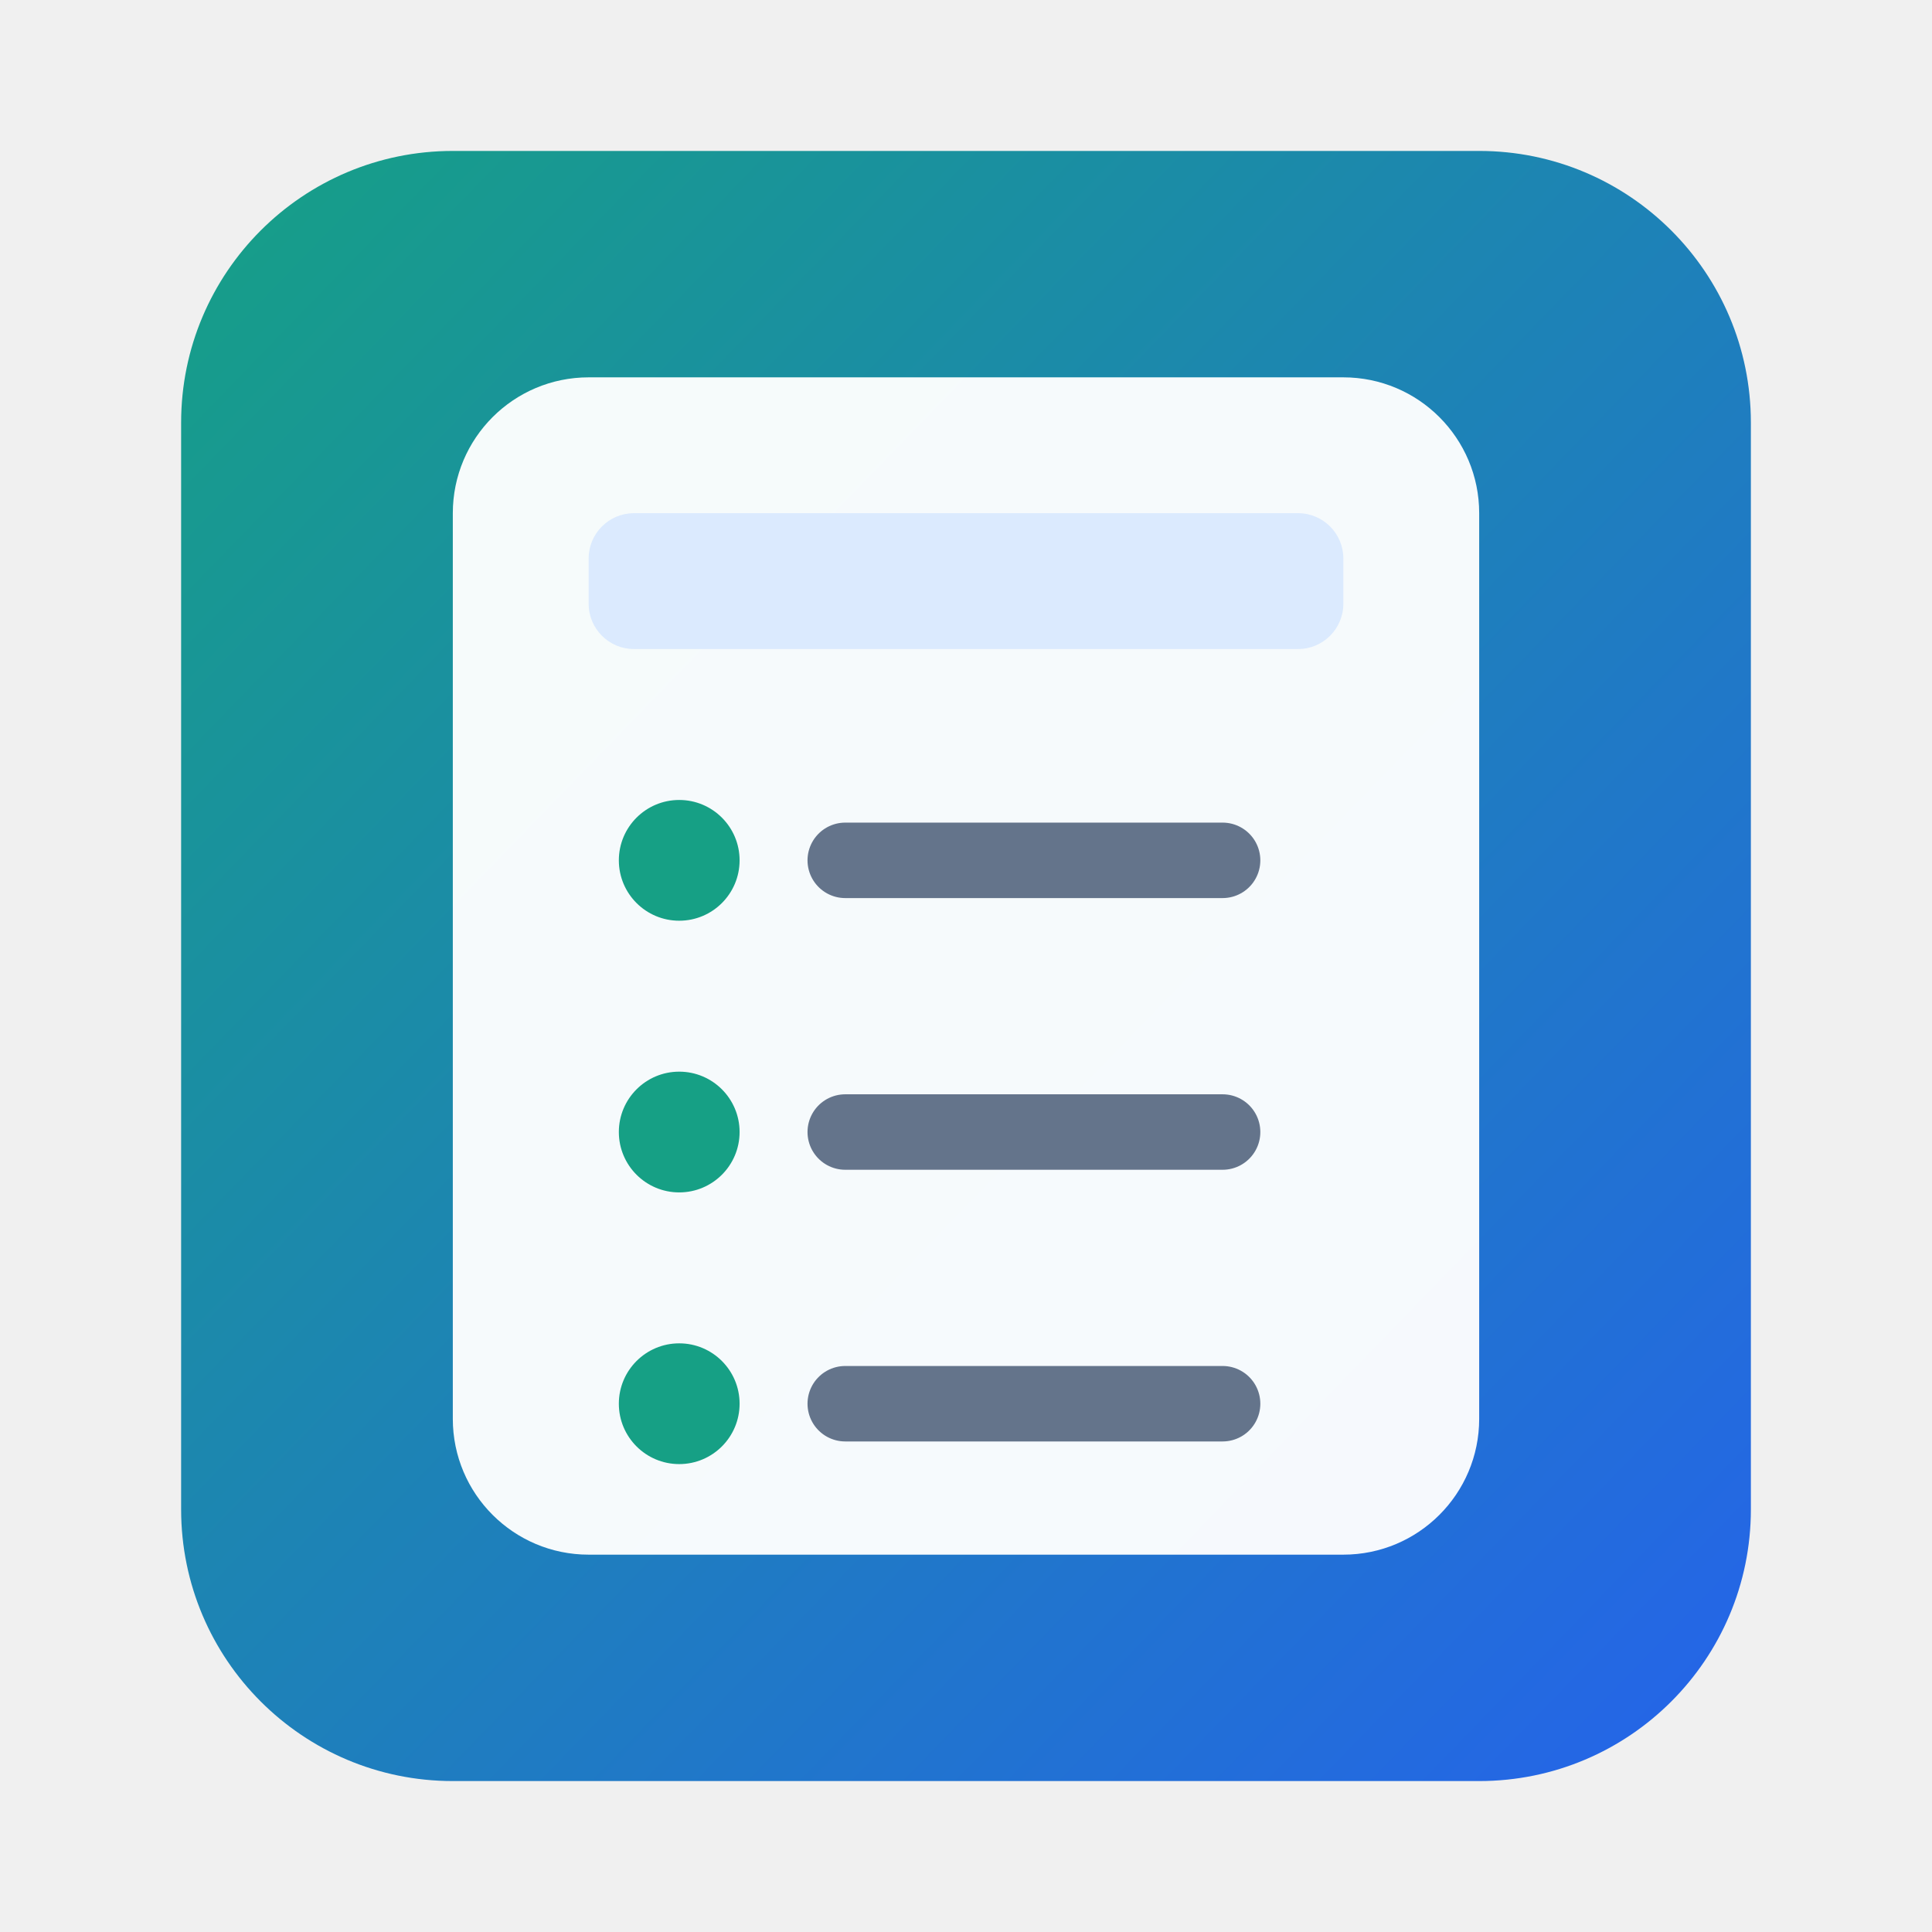
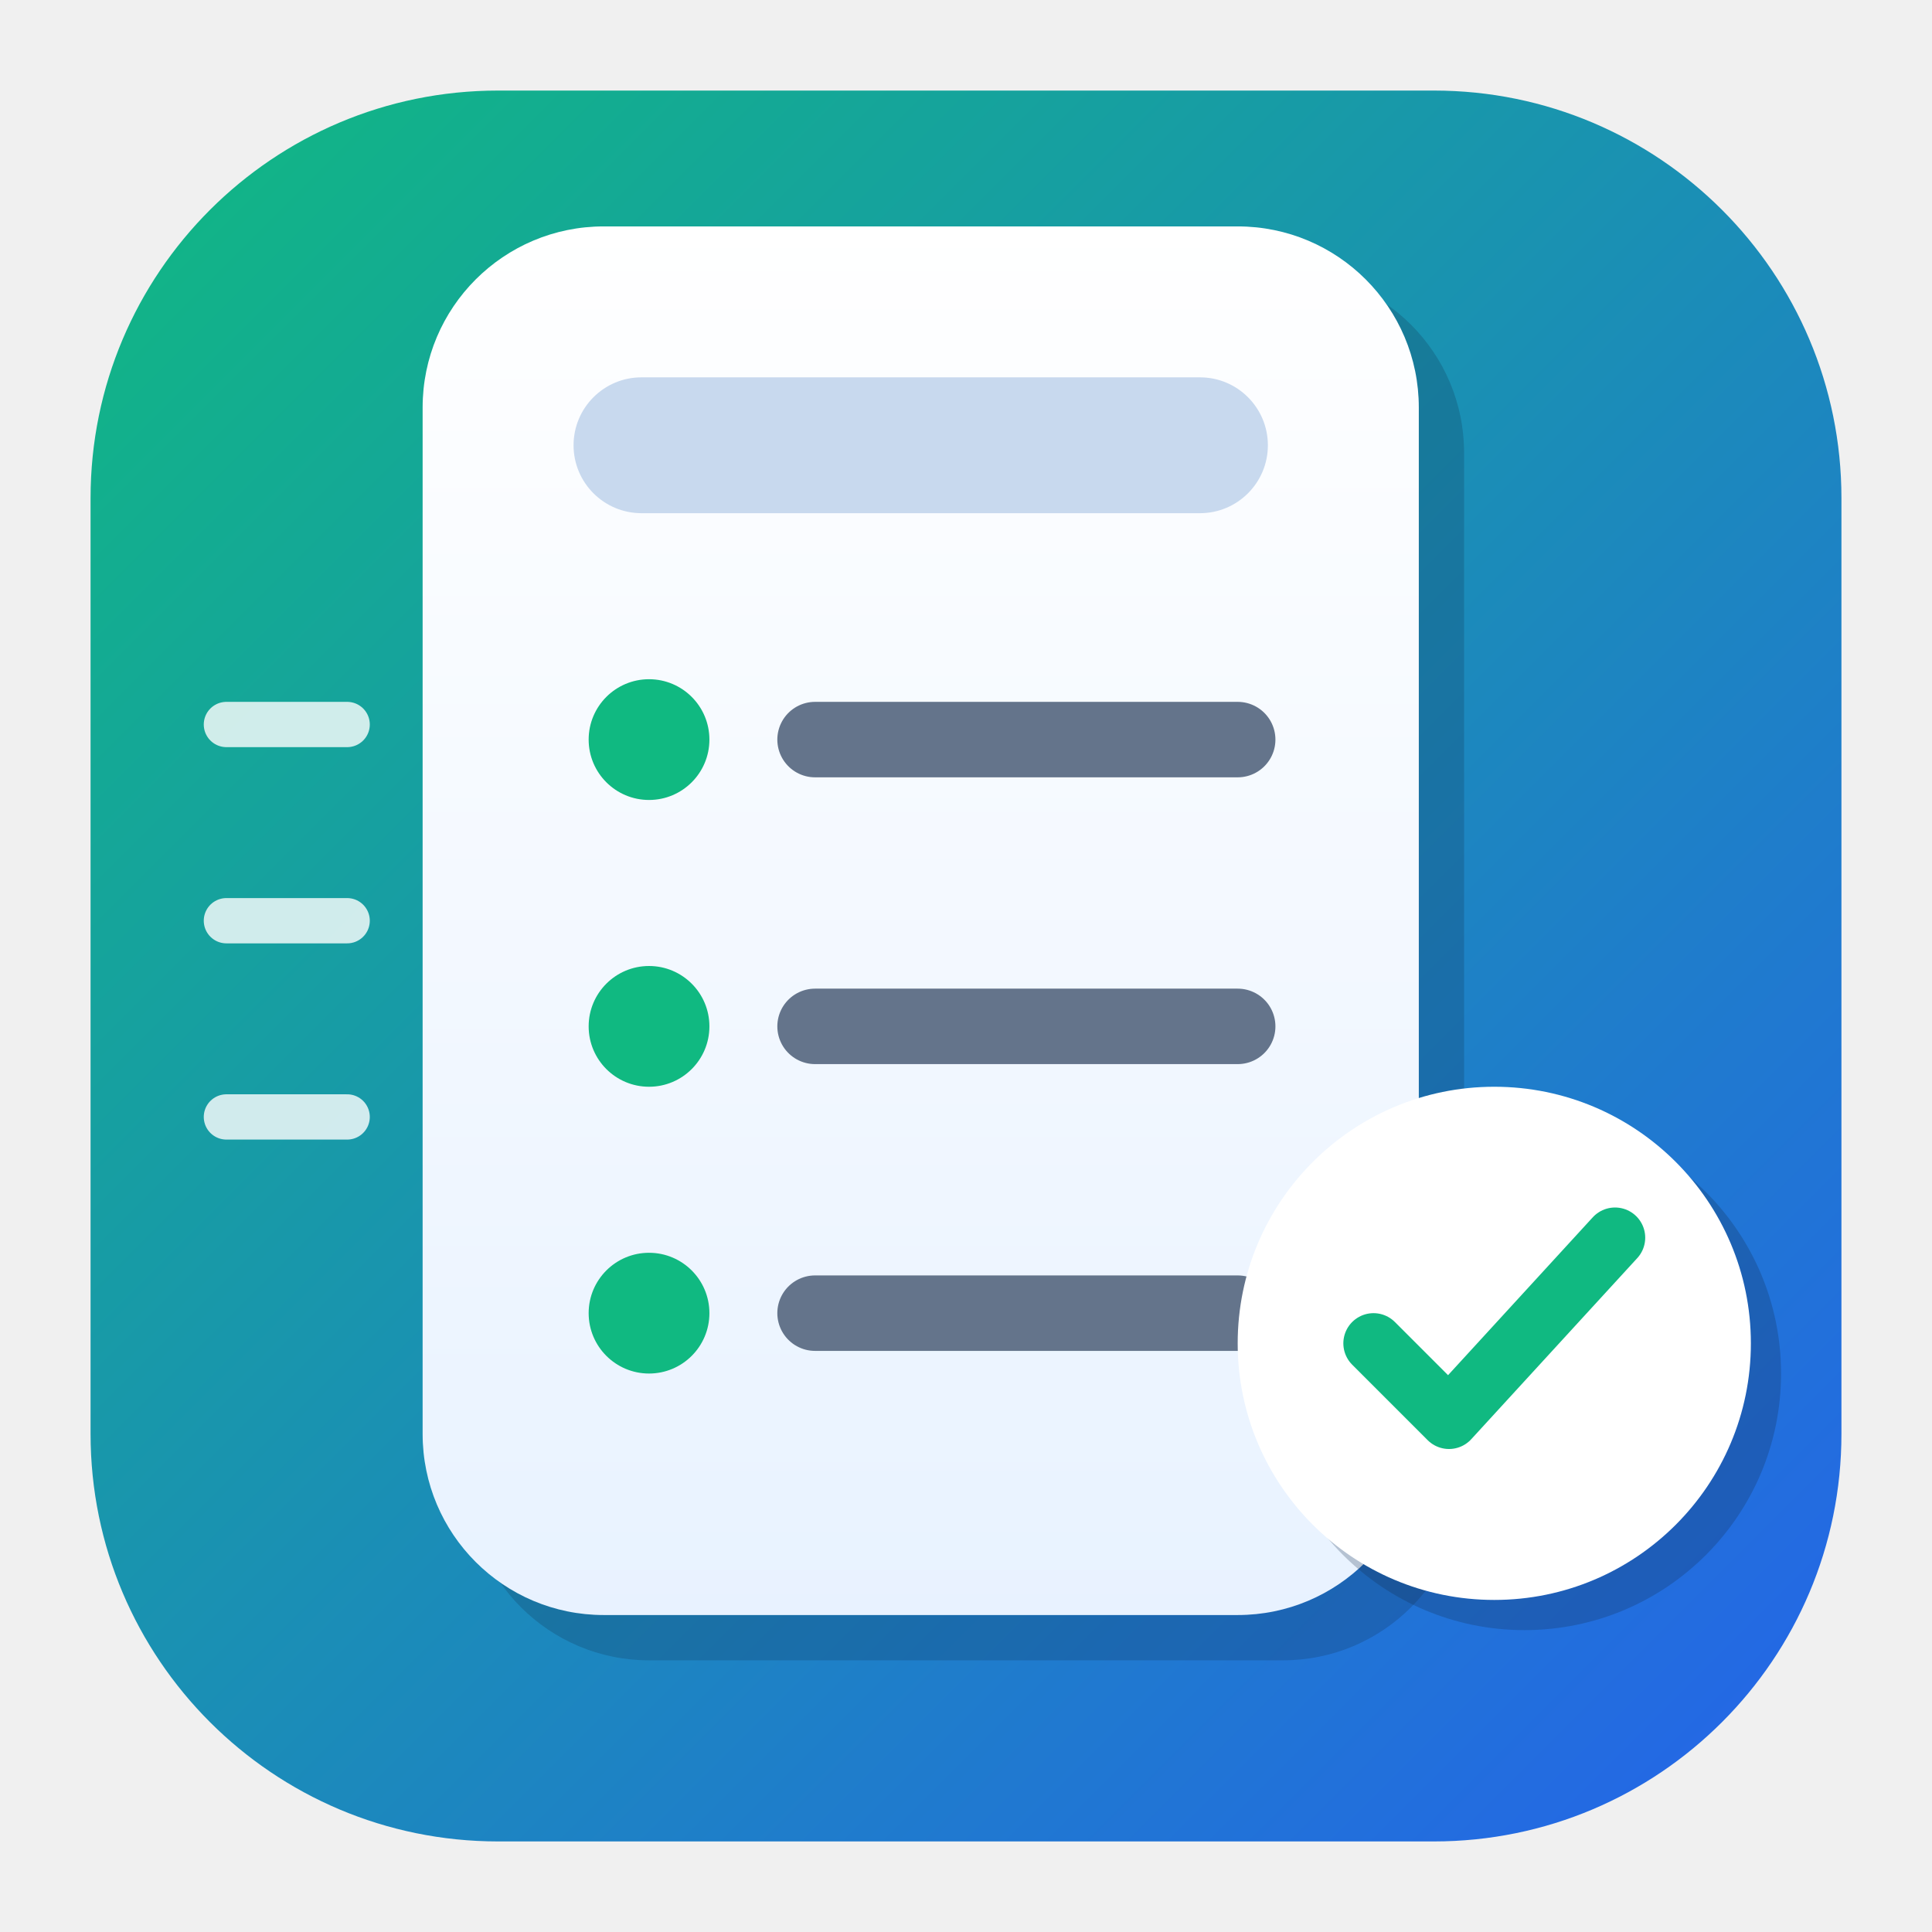
- <svg xmlns="http://www.w3.org/2000/svg" viewBox="0 0 128 128">
+ <svg xmlns="http://www.w3.org/2000/svg" viewBox="0 0 128 128" role="img" aria-labelledby="title desc">
  <defs>
-     <linearGradient id="g" x1="0" y1="0" x2="1" y2="1">
-       <stop stop-color="#16a085" />
-       <stop offset="1" stop-color="#2563eb" />
+     <linearGradient id="bg" x1="0" y1="0" x2="1" y2="1">
+       <stop offset="0" stop-color="#10B981" />
+       <stop offset="1" stop-color="#2563EB" />
+     </linearGradient>
+     <linearGradient id="panel" x1="0" y1="0" x2="0" y2="1">
+       <stop offset="0" stop-color="#FFFFFF" />
+       <stop offset="1" stop-color="#E8F2FF" />
    </linearGradient>
  </defs>
-   <rect x="12" y="10" width="104" height="108" rx="18" fill="url(#g)" />
-   <rect x="30" y="25" width="68" height="78" rx="9" fill="#fff" opacity=".96" />
-   <rect x="39" y="34" width="50" height="9" rx="3" fill="#dbeafe" />
-   <circle cx="45" cy="57" r="4" fill="#16a085" />
-   <circle cx="45" cy="75" r="4" fill="#16a085" />
-   <circle cx="45" cy="93" r="4" fill="#16a085" />
-   <path d="M56 57h25M56 75h25M56 93h25" stroke="#64748b" stroke-width="5" stroke-linecap="round" />
+   <rect x="6" y="6" width="116" height="116" rx="27" fill="url(#bg)" />
+   <rect x="31" y="18" width="66" height="92" rx="12" fill="#0F2744" opacity=".22" />
+   <rect x="28" y="15" width="66" height="92" rx="12" fill="url(#panel)" />
+   <rect x="38" y="25" width="46" height="9" rx="4.5" fill="#C8D9EE" />
+   <circle cx="43" cy="49" r="4" fill="#10B981" />
+   <circle cx="43" cy="68" r="4" fill="#10B981" />
+   <circle cx="43" cy="87" r="4" fill="#10B981" />
+   <path d="M54 49h28M54 68h28M54 87h28" fill="none" stroke="#64748B" stroke-width="5" stroke-linecap="round" />
+   <path d="M15 48h8M15 61h8M15 74h8" fill="none" stroke="#FFFFFF" stroke-width="3" stroke-linecap="round" opacity=".8" />
+   <circle cx="101" cy="91" r="17" fill="#0F2744" opacity=".24" />
+   <circle cx="99" cy="89" r="17" fill="#FFFFFF" />
+   <path d="M91 89l5 5 11-12" fill="none" stroke="#10B981" stroke-width="4" stroke-linecap="round" stroke-linejoin="round" />
</svg>
